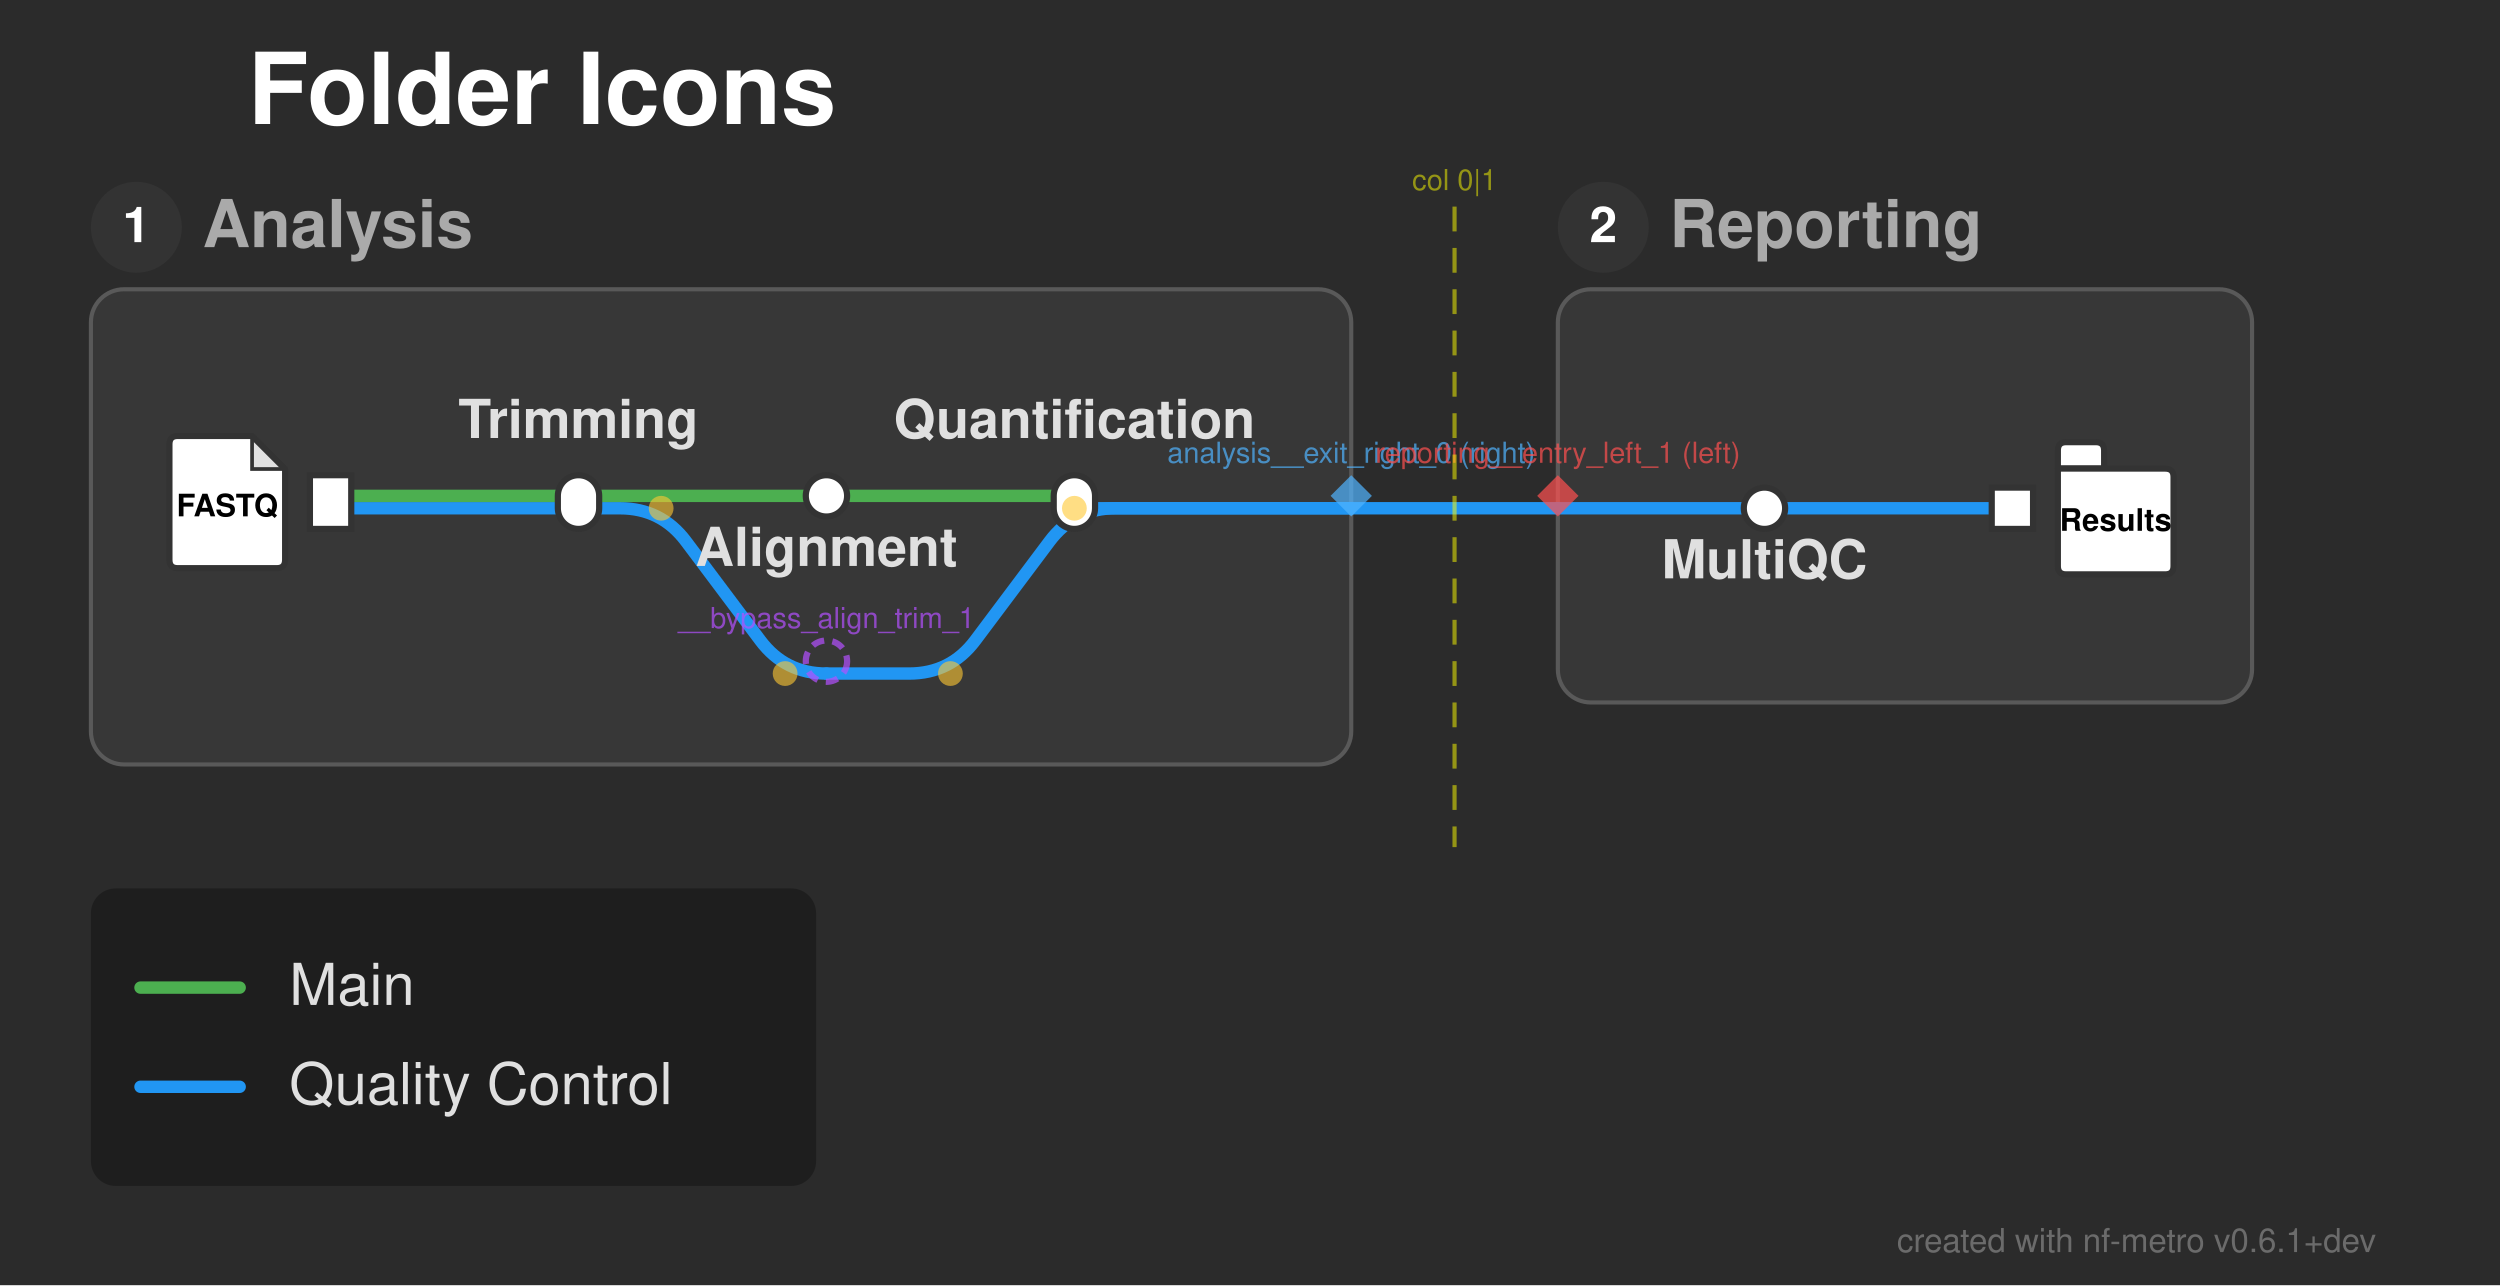
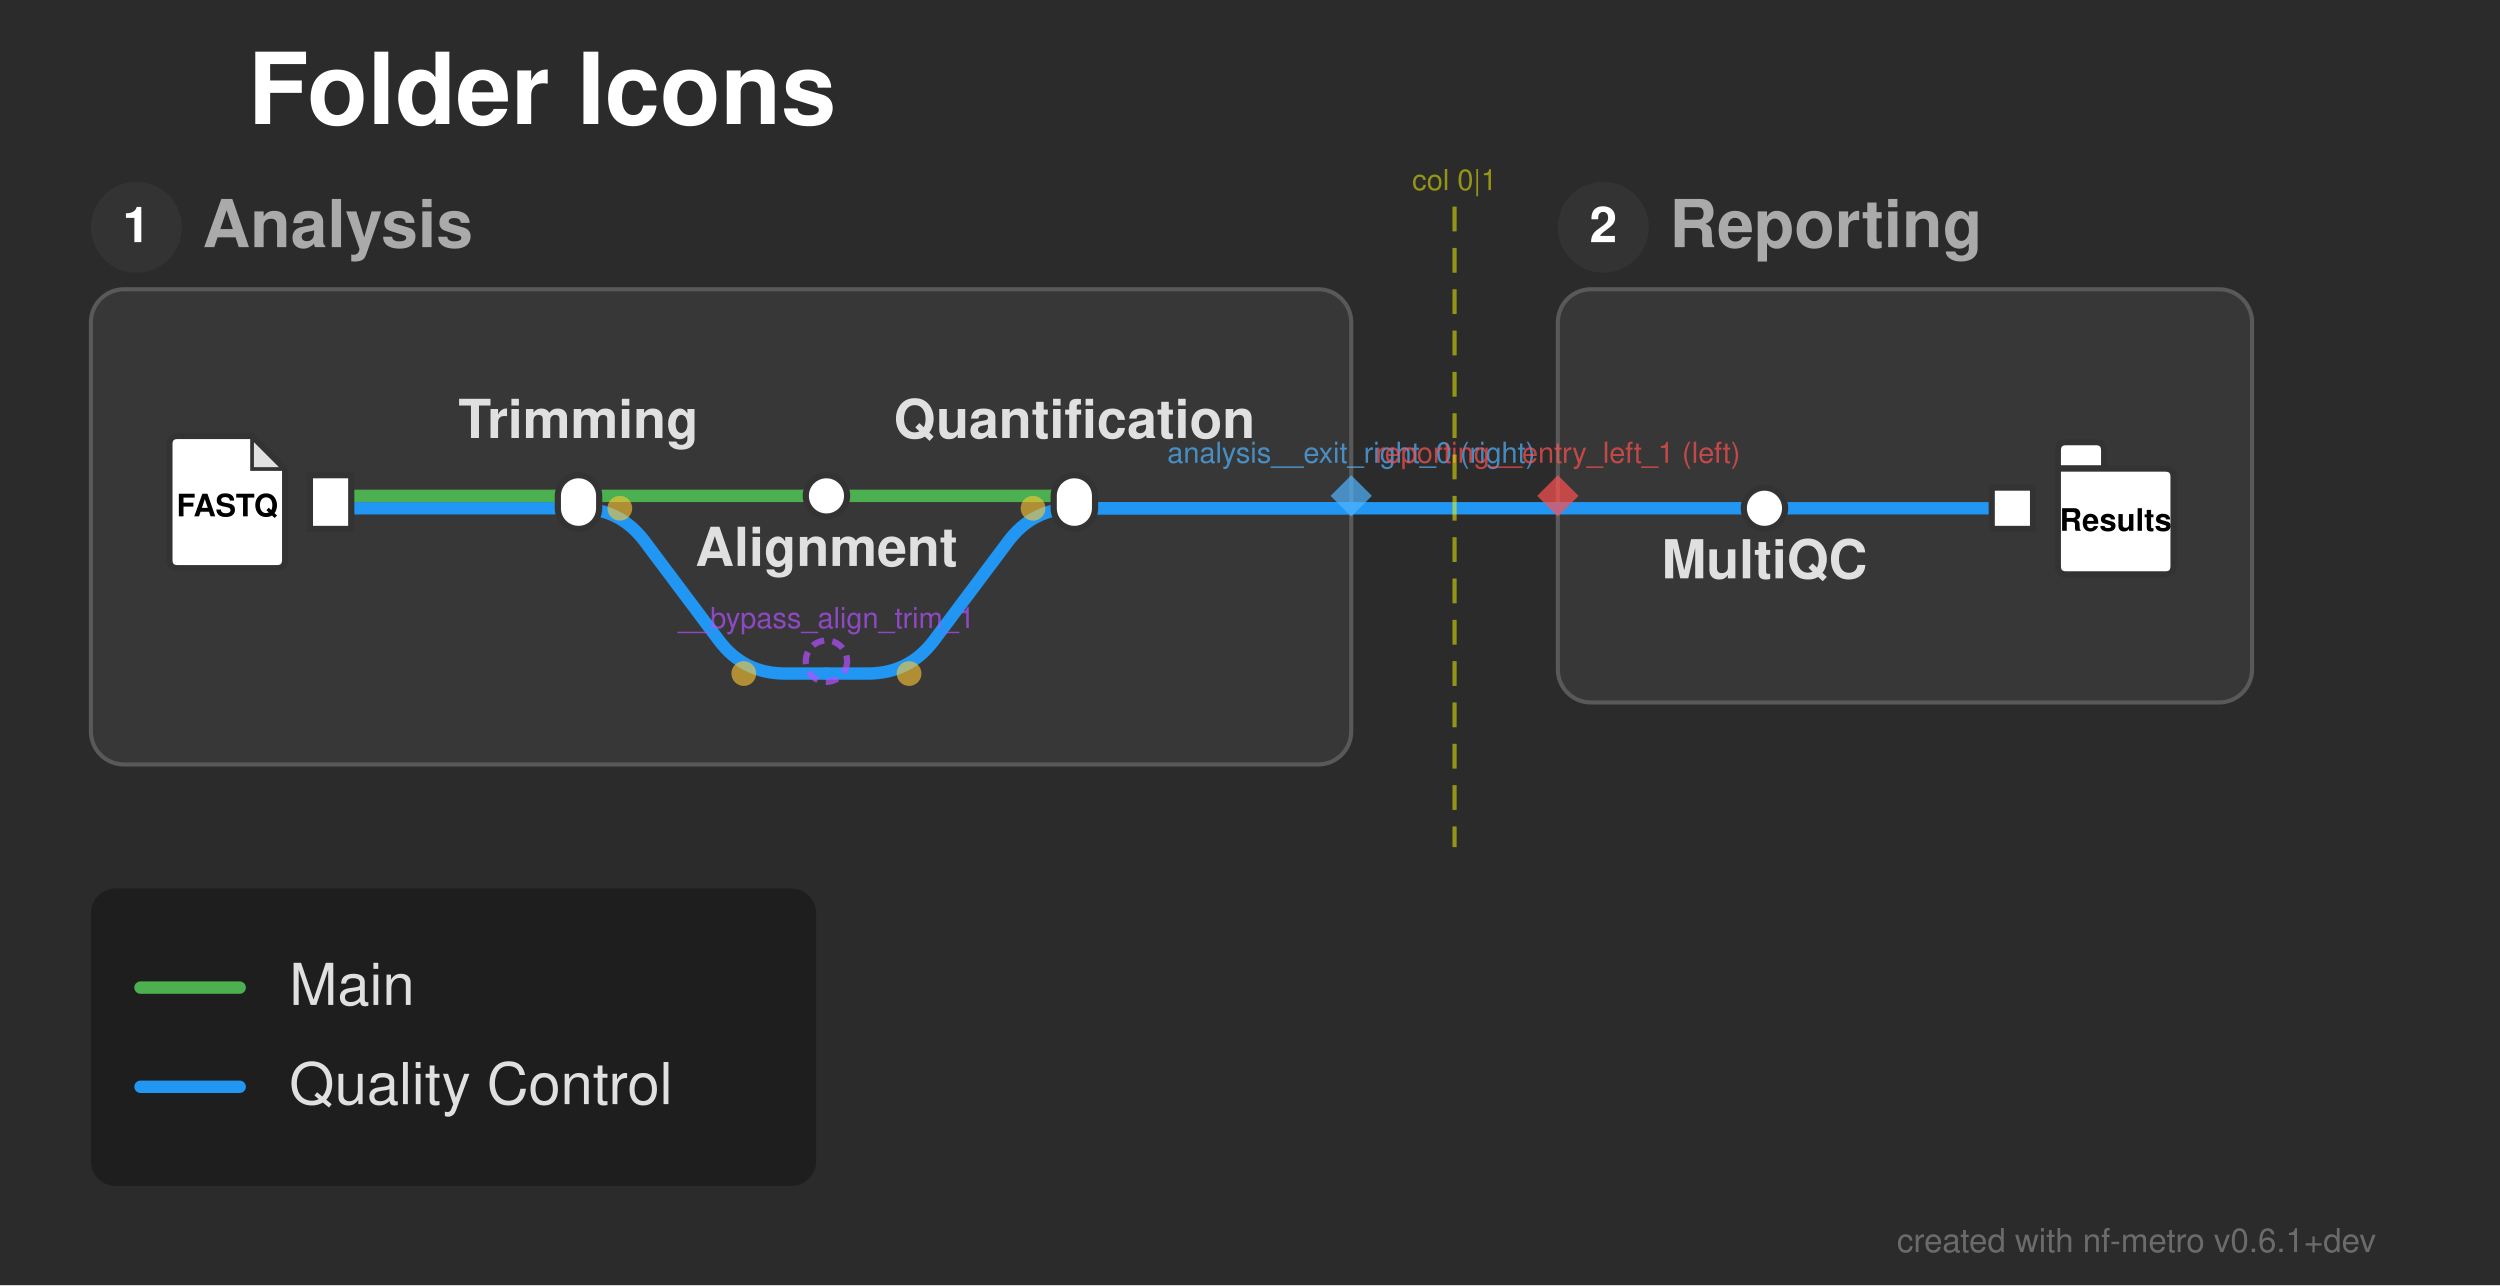
<svg xmlns="http://www.w3.org/2000/svg" width="605" height="311" viewBox="0 0 605 311">
  <defs>
</defs>
  <rect x="0" y="0" width="605" height="311" fill="#2b2b2b" />
  <text x="60.0" y="30.0" font-size="24.0" fill="#ffffff" font-family="'Helvetica Neue', Helvetica, Arial, sans-serif" font-weight="bold" class="nf-metro-title">Folder Icons</text>
  <rect x="22.0" y="70.0" width="305.0" height="115.0" rx="8" ry="8" fill="#373737" stroke="#595959" stroke-width="1.0" />
  <circle cx="33.0" cy="55.0" r="11" fill="#333333" class="nf-metro-section-num-circle" />
  <text x="33.0" y="55.0" font-size="12" fill="#ffffff" font-family="'Helvetica Neue', Helvetica, Arial, sans-serif" font-weight="bold" text-anchor="middle" dy="0.3em">1</text>
  <text x="49.0" y="55.0" font-size="16.0" fill="#aaaaaa" font-family="'Helvetica Neue', Helvetica, Arial, sans-serif" font-weight="bold" dy="0.3em" class="nf-metro-section-label">Analysis</text>
  <rect x="377.0" y="70.0" width="168.0" height="100.0" rx="8" ry="8" fill="#373737" stroke="#595959" stroke-width="1.0" />
  <circle cx="388.0" cy="55.0" r="11" fill="#333333" class="nf-metro-section-num-circle" />
  <text x="388.0" y="55.0" font-size="12" fill="#ffffff" font-family="'Helvetica Neue', Helvetica, Arial, sans-serif" font-weight="bold" text-anchor="middle" dy="0.3em">2</text>
  <text x="404.0" y="55.0" font-size="16.0" fill="#aaaaaa" font-family="'Helvetica Neue', Helvetica, Arial, sans-serif" font-weight="bold" dy="0.3em" class="nf-metro-section-label">Reporting</text>
  <path d="M80.0,123.0 L140.0,123.0" stroke="#2196F3" stroke-width="3.0" stroke-linecap="round" class="metro-line-qc" />
  <path d="M427.0,123.0 L487.0,123.0" stroke="#2196F3" stroke-width="3.0" stroke-linecap="round" class="metro-line-qc" />
  <path d="M377.0,123.0 L427.0,123.0" stroke="#2196F3" stroke-width="3.0" stroke-linecap="round" class="metro-line-qc" />
  <path d="M260.0,123.0 L327.0,123.0" stroke="#2196F3" stroke-width="3.0" stroke-linecap="round" class="metro-line-qc" />
  <path d="M327.0,123.0 L377.0,123.0" stroke="#2196F3" stroke-width="3.0" stroke-linecap="round" class="metro-line-qc" />
-   <path d="M140.0,123.0 L150.0,123.0 Q160.0,123.0,166.0,131.0 L184.0,155.0 Q190.0,163.0,200.0,163.0 L200.0,163.0" stroke="#2196F3" stroke-width="3.0" fill="none" stroke-linecap="round" stroke-linejoin="round" class="metro-line-qc" />
-   <path d="M200.0,163.0 L220.0,163.0 Q230.0,163.0,236.0,155.0 L254.0,131.0 Q260.0,123.0,270.0,123.0 L327.0,123.0" stroke="#2196F3" stroke-width="3.0" fill="none" stroke-linecap="round" stroke-linejoin="round" class="metro-line-qc" />
+   <path d="M140.0,123.0 L140.0,123.0 Q150.0,123.0,156.0,131.0 L174.0,155.0 Q180.0,163.0,190.0,163.0 L200.0,163.0" stroke="#2196F3" stroke-width="3.0" fill="none" stroke-linecap="round" stroke-linejoin="round" class="metro-line-qc" />
+   <path d="M200.0,163.0 L210.0,163.0 Q220.0,163.0,226.0,155.0 L244.0,131.0 Q250.0,123.0,260.0,123.0 L327.0,123.0" stroke="#2196F3" stroke-width="3.0" fill="none" stroke-linecap="round" stroke-linejoin="round" class="metro-line-qc" />
  <path d="M80.0,120.0 L140.0,120.0" stroke="#4CAF50" stroke-width="3.0" stroke-linecap="round" class="metro-line-main" />
  <path d="M140.0,120.0 L200.0,120.0" stroke="#4CAF50" stroke-width="3.0" stroke-linecap="round" class="metro-line-main" />
  <path d="M200.0,120.0 L260.0,120.0" stroke="#4CAF50" stroke-width="3.0" stroke-linecap="round" class="metro-line-main" />
  <rect x="75.0" y="115.0" width="10.0" height="13.0" fill="#ffffff" stroke="#333333" stroke-width="1.5" />
  <path d="M43.0,105.5 L61.0,105.5 L69.0,113.5 L69.0,135.5 Q69.0,137.5,67.0,137.5 L43.0,137.5 Q41.0,137.5,41.0,135.5 L41.0,107.5 Q41.0,105.5,43.0,105.5 Z" fill="#ffffff" stroke="#333333" stroke-width="1.5" stroke-linejoin="round" />
  <path d="M61.0,105.5 L61.0,113.5 L69.0,113.5 Z" fill="#333333" opacity="0.15" stroke="none" />
  <path d="M61.0,105.5 L61.0,113.5 L69.0,113.5" fill="none" stroke="#333333" stroke-width="0.9" />
  <text x="55.0" y="122.7" font-size="7.5" fill="#000000" font-family="'Helvetica Neue', Helvetica, Arial, sans-serif" font-weight="bold" text-anchor="middle" dy="0.3em">FASTQ</text>
  <rect x="135.0" y="115.0" width="10.0" height="13.0" rx="5.0" ry="5.0" fill="#ffffff" stroke="#333333" stroke-width="1.5" />
  <rect x="195.0" y="115.0" width="10.0" height="10.0" rx="5.0" ry="5.0" fill="#ffffff" stroke="#333333" stroke-width="1.5" />
  <rect x="255.0" y="115.0" width="10.0" height="13.0" rx="5.0" ry="5.0" fill="#ffffff" stroke="#333333" stroke-width="1.5" />
  <rect x="422.0" y="118.0" width="10.0" height="10.0" rx="5.0" ry="5.0" fill="#ffffff" stroke="#333333" stroke-width="1.5" />
  <rect x="482.0" y="118.0" width="10.0" height="10.0" fill="#ffffff" stroke="#333333" stroke-width="1.5" />
  <path d="M500.0,107.0 L507.2,107.0 Q509.2,107.0,509.2,109.0 L509.2,113.4 L498.0,113.4 L498.0,109.0 Q498.0,107.0,500.0,107.0 Z" fill="#ffffff" stroke="#333333" stroke-width="1.5" stroke-linejoin="round" />
  <path d="M498.0,113.4 L524.0,113.4 Q526.0,113.4,526.0,115.4 L526.0,137.0 Q526.0,139.0,524.0,139.0 L500.0,139.0 Q498.0,139.0,498.0,137.0 L498.0,113.4 Z" fill="#ffffff" stroke="#333333" stroke-width="1.5" stroke-linejoin="round" />
  <text x="512.0" y="126.2" font-size="7.5" fill="#000000" font-family="'Helvetica Neue', Helvetica, Arial, sans-serif" font-weight="bold" text-anchor="middle" dy="0.3em">Results</text>
  <text x="427.0" y="134.0" font-size="13.0" fill="#e0e0e0" font-family="'Helvetica Neue', Helvetica, Arial, sans-serif" font-weight="bold" text-anchor="middle" dominant-baseline="hanging">MultiQC</text>
  <text x="140.0" y="106.0" font-size="13.0" fill="#e0e0e0" font-family="'Helvetica Neue', Helvetica, Arial, sans-serif" font-weight="bold" text-anchor="middle" dominant-baseline="auto">Trimming</text>
  <text x="200.0" y="131.0" font-size="13.0" fill="#e0e0e0" font-family="'Helvetica Neue', Helvetica, Arial, sans-serif" font-weight="bold" text-anchor="middle" dominant-baseline="hanging">Alignment</text>
  <text x="260.0" y="106.0" font-size="13.0" fill="#e0e0e0" font-family="'Helvetica Neue', Helvetica, Arial, sans-serif" font-weight="bold" text-anchor="middle" dominant-baseline="auto">Quantification</text>
-   <circle cx="160.0" cy="123.0" r="3.0" fill="rgba(255, 200, 50, 0.6)" />
-   <circle cx="190.0" cy="163.0" r="3.0" fill="rgba(255, 200, 50, 0.6)" />
-   <circle cx="230.0" cy="163.0" r="3.0" fill="rgba(255, 200, 50, 0.6)" />
-   <circle cx="260.0" cy="123.0" r="3.0" fill="rgba(255, 200, 50, 0.6)" />
+   <circle cx="150.0" cy="123.0" r="3.0" fill="rgba(255, 200, 50, 0.6)" />
+   <circle cx="180.0" cy="163.0" r="3.0" fill="rgba(255, 200, 50, 0.6)" />
+   <circle cx="220.0" cy="163.0" r="3.0" fill="rgba(255, 200, 50, 0.6)" />
+   <circle cx="250.0" cy="123.0" r="3.0" fill="rgba(255, 200, 50, 0.6)" />
  <path d="M327.0,115.0 L332.0,120.0 L327.0,125.0 L322.0,120.0 Z" fill="rgba(80, 180, 255, 0.7)" stroke="none" />
  <text x="327.0" y="112.0" font-size="7" fill="rgba(80, 180, 255, 0.7)" font-family="'Helvetica Neue', Helvetica, Arial, sans-serif" text-anchor="middle" dominant-baseline="auto">analysis__exit_right_0 (right)</text>
  <path d="M377.0,115.0 L382.0,120.0 L377.0,125.0 L372.0,120.0 Z" fill="rgba(255, 80, 80, 0.7)" stroke="none" />
  <text x="377.0" y="112.0" font-size="7" fill="rgba(255, 80, 80, 0.7)" font-family="'Helvetica Neue', Helvetica, Arial, sans-serif" text-anchor="middle" dominant-baseline="auto">reporting__entry_left_1 (left)</text>
  <path d="M352.0,50.0 L352.0,205.0" stroke="rgba(255, 255, 0, 0.5)" stroke-width="1" stroke-dasharray="6,4" />
  <text x="352.0" y="46.0" font-size="7" fill="rgba(255, 255, 0, 0.5)" font-family="'Helvetica Neue', Helvetica, Arial, sans-serif" text-anchor="middle">col 0|1</text>
  <circle cx="200.0" cy="160.0" r="5" fill="none" stroke="rgba(180, 80, 255, 0.7)" stroke-width="1.5" stroke-dasharray="3,2" />
  <text x="200.0" y="152.0" font-size="7" fill="rgba(180, 80, 255, 0.7)" font-family="'Helvetica Neue', Helvetica, Arial, sans-serif" text-anchor="middle" dominant-baseline="auto">__bypass_align_trim_1</text>
  <rect x="22.0" y="215.0" width="175.5" height="72.0" rx="6" ry="6" fill="rgba(0, 0, 0, 0.3)" />
  <path d="M34.0,239.0 L58.0,239.0" stroke="#4CAF50" stroke-width="3.0" stroke-linecap="round" />
  <text x="70.0" y="239.0" font-size="14.0" fill="#e0e0e0" font-family="'Helvetica Neue', Helvetica, Arial, sans-serif" dy="0.3em">Main</text>
  <path d="M34.0,263.0 L58.0,263.0" stroke="#2196F3" stroke-width="3.0" stroke-linecap="round" />
  <text x="70.0" y="263.0" font-size="14.0" fill="#e0e0e0" font-family="'Helvetica Neue', Helvetica, Arial, sans-serif" dy="0.3em">Quality Control</text>
  <text x="575.0" y="303.0" font-size="8" fill="rgba(150, 150, 150, 0.6)" font-family="'Helvetica Neue', Helvetica, Arial, sans-serif" text-anchor="end">created with nf-metro v0.6.1+dev</text>
</svg>
